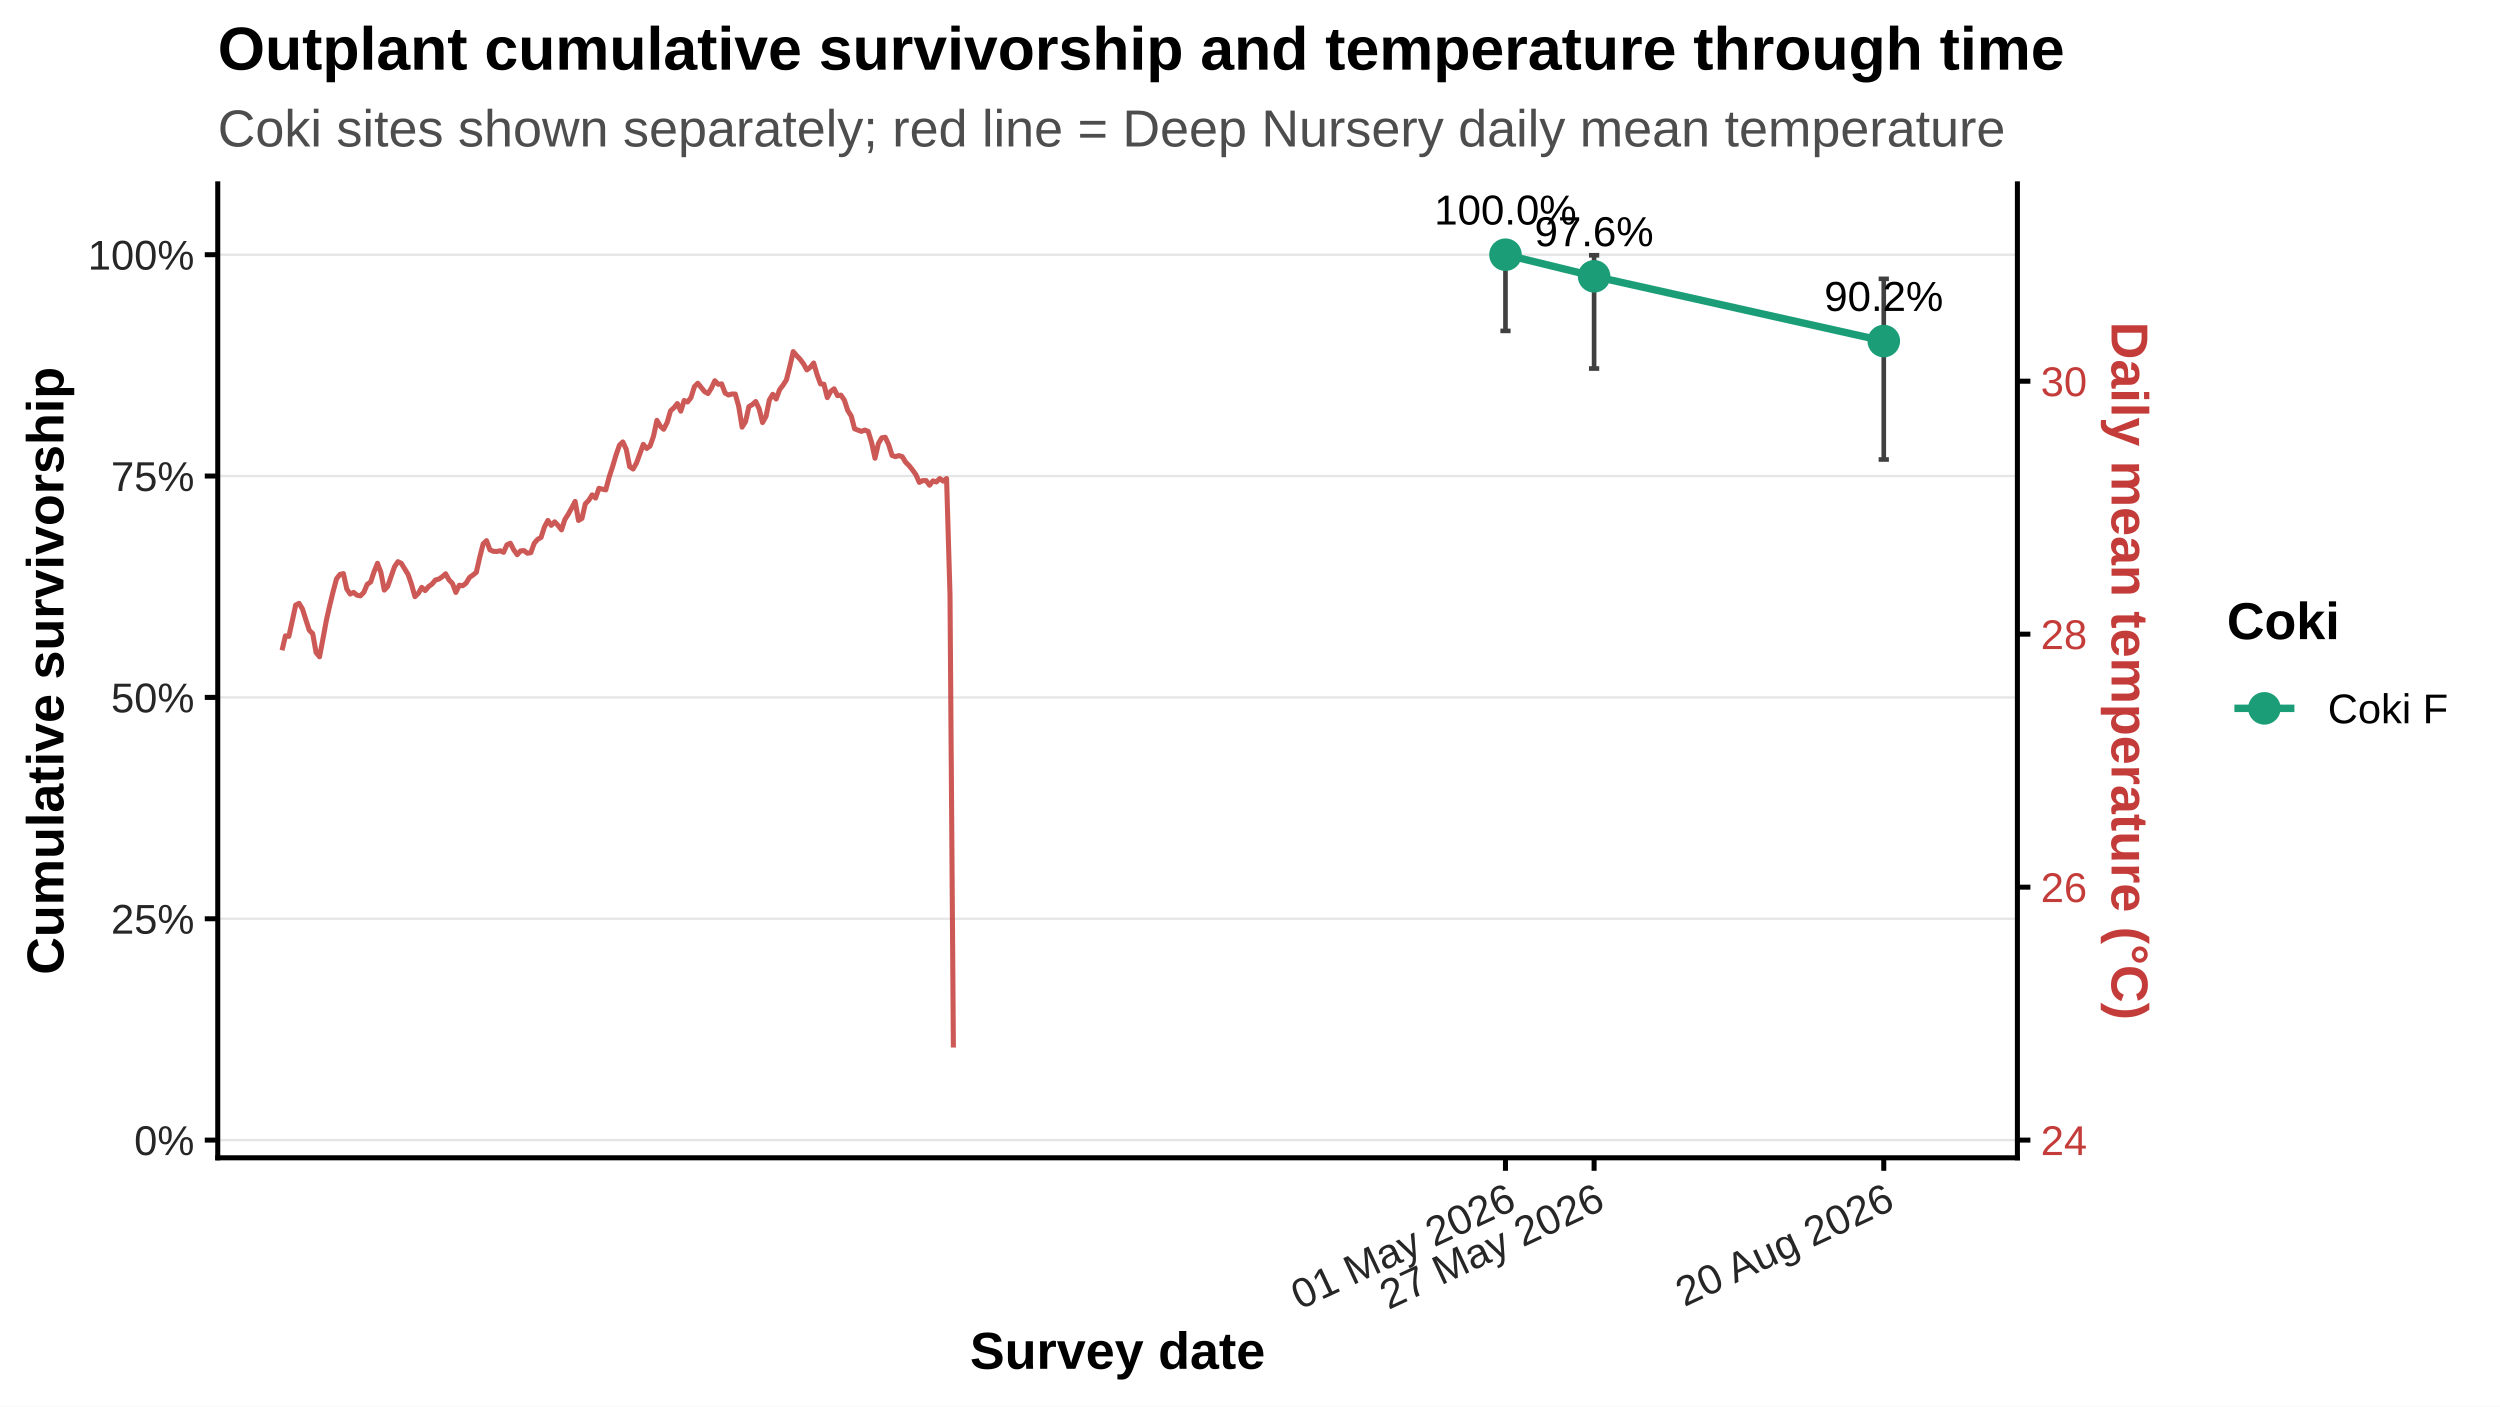
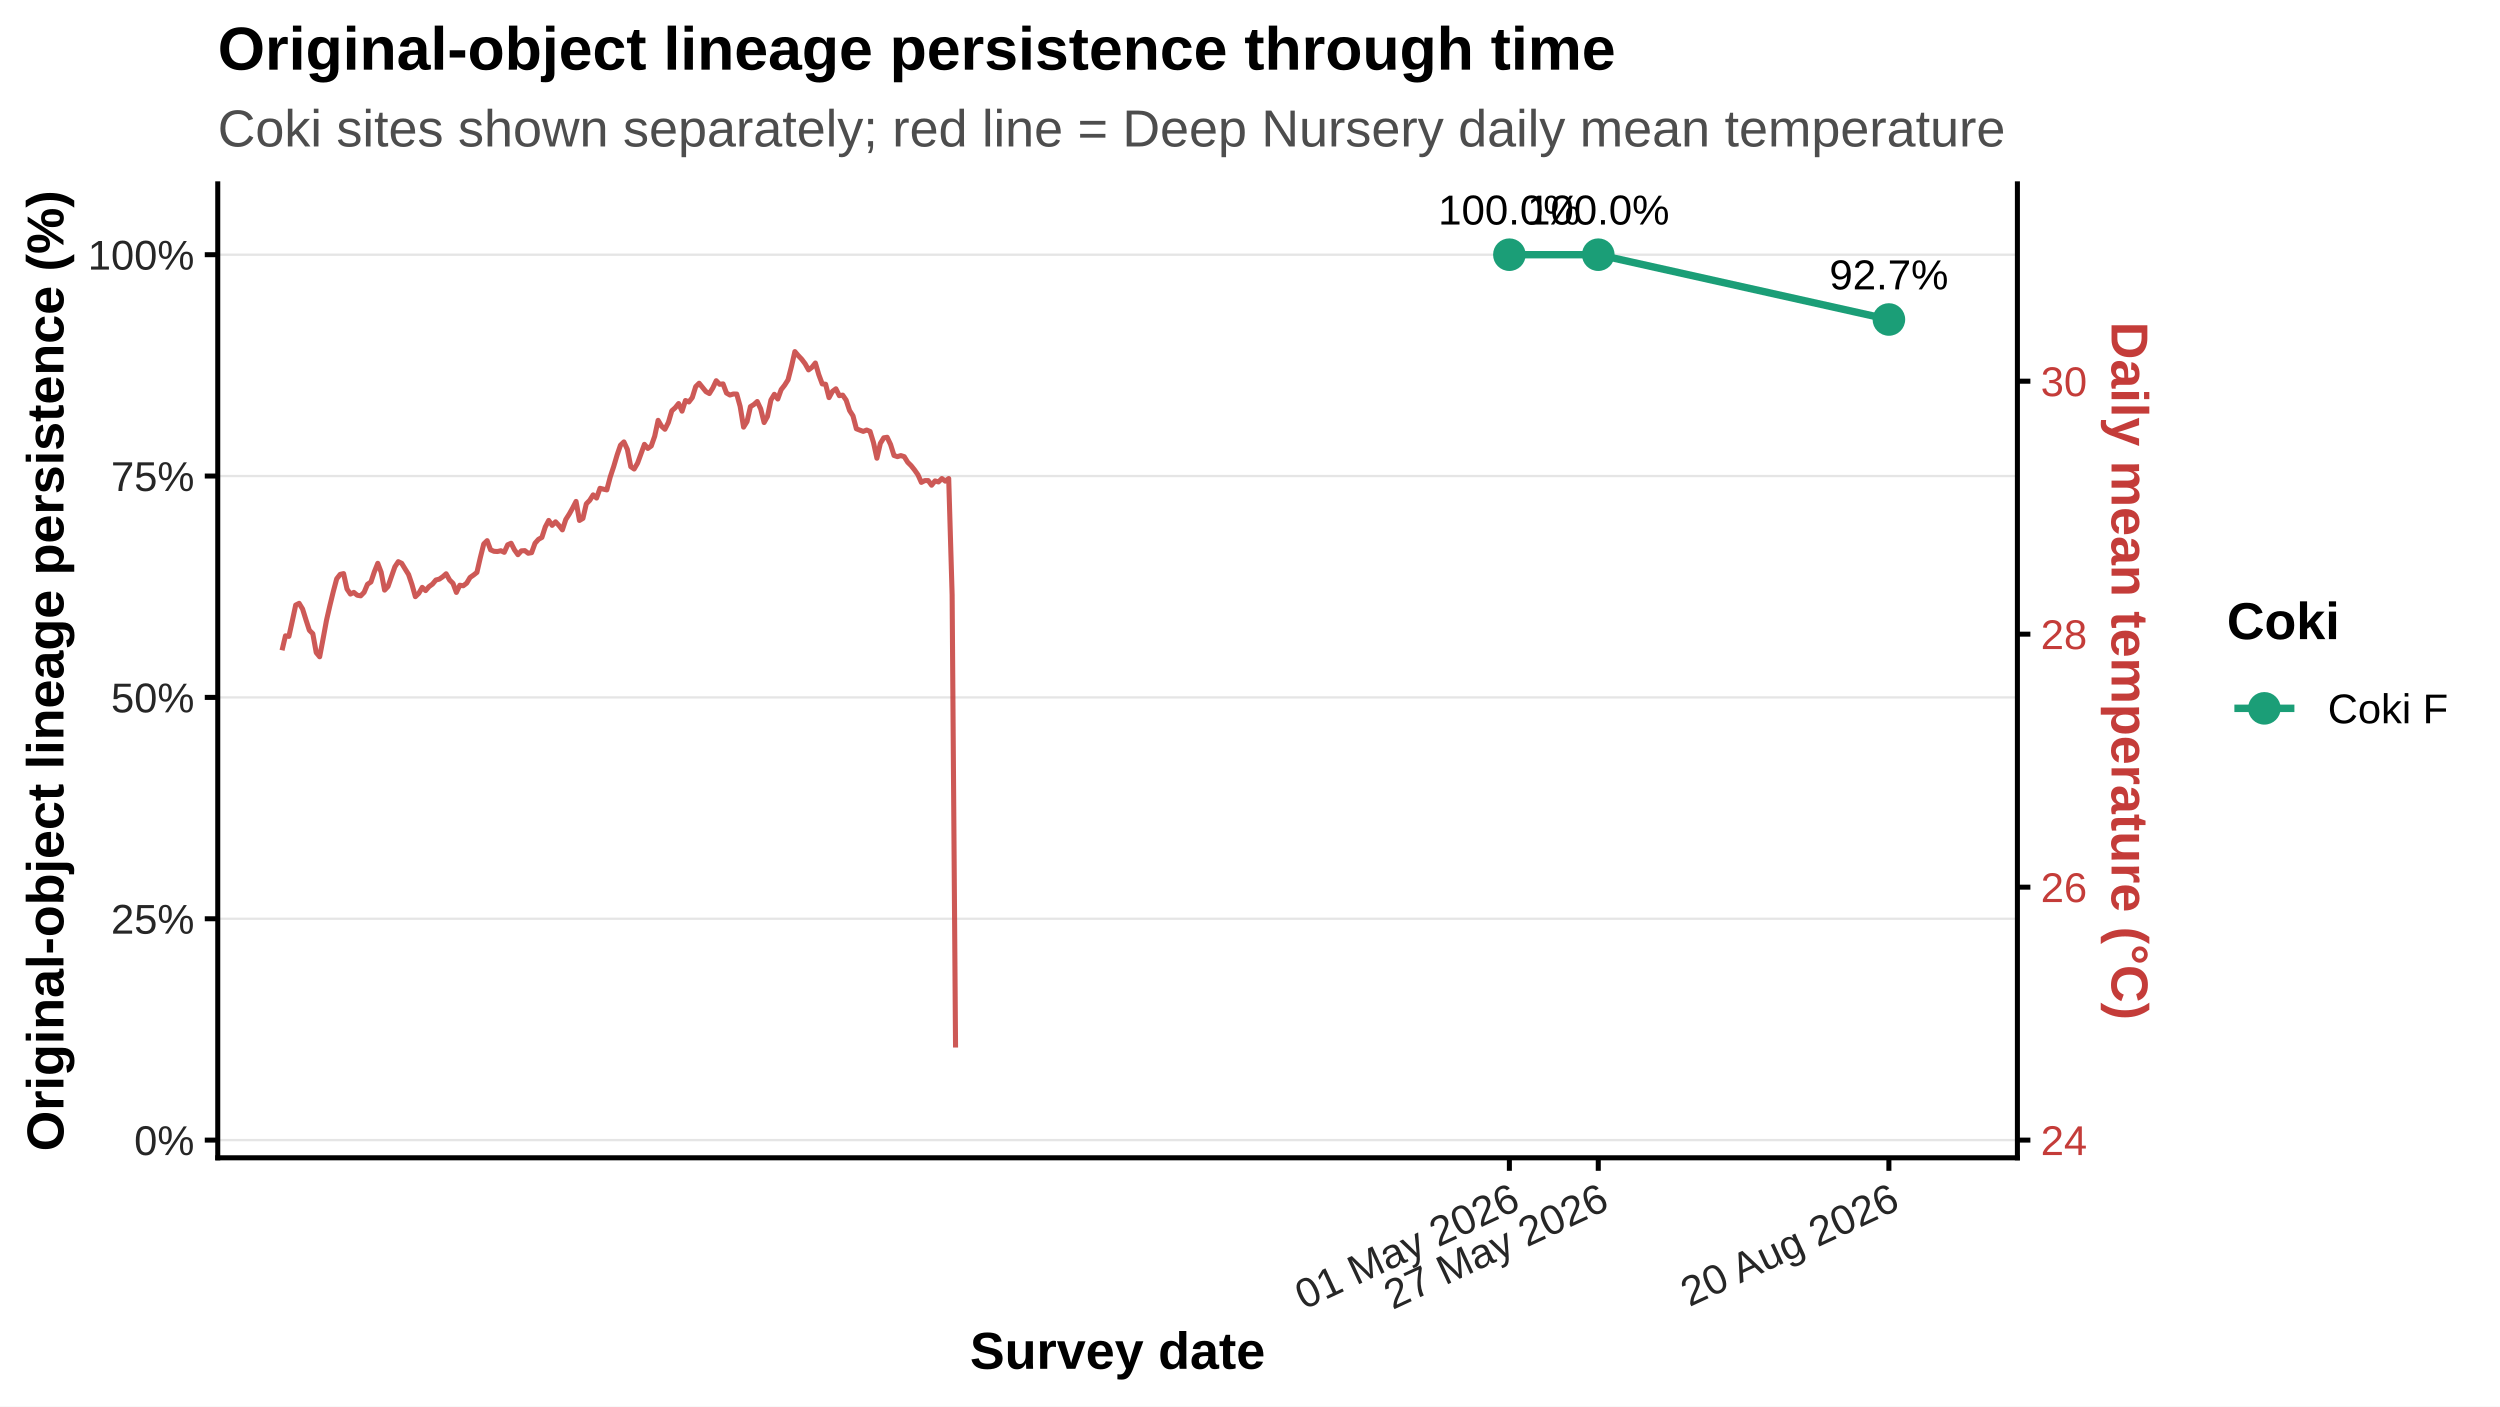
<svg xmlns="http://www.w3.org/2000/svg" class="svglite" width="576.00pt" height="324.00pt" viewBox="0 0 576.00 324.00">
  <defs>
    <style type="text/css">
    .svglite line, .svglite polyline, .svglite polygon, .svglite path, .svglite rect, .svglite circle {
      fill: none;
      stroke: #000000;
      stroke-linecap: round;
      stroke-linejoin: round;
      stroke-miterlimit: 10.00;
    }
    .svglite text {
      white-space: pre;
    }
  </style>
  </defs>
  <rect width="100%" height="100%" style="stroke: none; fill: #FFFFFF;" />
  <defs>
    <clipPath id="cpMC4wMHw1NzYuMDB8MC4wMHwzMjQuMDA=">
      <rect x="0.00" y="0.00" width="576.00" height="324.00" />
    </clipPath>
  </defs>
  <g clip-path="url(#cpMC4wMHw1NzYuMDB8MC4wMHwzMjQuMDA=)">
    <rect x="-0" y="0.00" width="576.00" height="324.00" style="stroke-width: 1.16; stroke: #FFFFFF; fill: #FFFFFF;" />
  </g>
  <defs>
    <clipPath id="cpNTAuMTd8NDY0LjgxfDQyLjM2fDI2Ni43Ng==">
      <rect x="50.17" y="42.36" width="414.64" height="224.40" />
    </clipPath>
  </defs>
  <g clip-path="url(#cpNTAuMTd8NDY0LjgxfDQyLjM2fDI2Ni43Ng==)">
    <rect x="50.17" y="42.36" width="414.64" height="224.40" style="stroke-width: 1.16; stroke: none; fill: #FFFFFF;" />
    <polyline points="50.17,262.68 464.81,262.68 " style="stroke-width: 0.53; stroke: #E5E5E5; stroke-linecap: butt;" />
    <polyline points="50.17,211.68 464.81,211.68 " style="stroke-width: 0.53; stroke: #E5E5E5; stroke-linecap: butt;" />
    <polyline points="50.17,160.68 464.81,160.68 " style="stroke-width: 0.53; stroke: #E5E5E5; stroke-linecap: butt;" />
    <polyline points="50.17,109.68 464.81,109.68 " style="stroke-width: 0.53; stroke: #E5E5E5; stroke-linecap: butt;" />
    <polyline points="50.17,58.68 464.81,58.68 " style="stroke-width: 0.53; stroke: #E5E5E5; stroke-linecap: butt;" />
-     <polyline points="64.98,149.83 65.77,146.50 66.55,146.62 67.34,143.05 68.12,139.41 68.91,139.01 69.69,140.31 70.48,142.83 71.26,145.22 72.05,146.00 72.83,150.36 73.62,151.32 74.40,147.23 75.19,142.95 75.97,139.50 76.76,136.26 77.54,133.35 78.33,132.34 79.12,132.16 79.90,135.71 80.69,136.87 81.47,136.49 82.26,137.14 83.04,137.28 83.83,136.47 84.61,134.62 85.40,134.09 86.18,131.75 86.97,129.79 87.75,131.85 88.54,135.96 89.32,135.12 90.11,132.83 90.89,130.59 91.68,129.41 92.46,129.79 93.25,131.09 94.03,132.36 94.82,134.65 95.60,137.47 96.39,136.70 97.17,135.33 97.96,136.07 98.74,135.15 99.53,134.58 100.32,133.63 101.10,133.43 101.89,132.89 102.67,132.20 103.46,133.62 104.24,134.41 105.03,136.49 105.81,134.84 106.60,134.96 107.38,134.36 108.17,133.05 108.95,132.50 109.74,131.88 110.52,128.46 111.31,125.32 112.09,124.57 112.88,126.68 113.66,127.02 114.45,127.07 115.23,126.89 116.02,127.25 116.80,125.52 117.59,125.17 118.37,126.69 119.16,127.80 119.94,126.92 120.73,126.86 121.52,127.47 122.30,127.33 123.09,125.16 123.87,124.27 124.66,123.82 125.44,121.41 126.23,119.91 127.01,121.04 127.80,120.23 128.58,121.07 129.37,122.08 130.15,119.69 130.94,118.45 131.72,117.04 132.51,115.53 133.29,119.91 134.08,119.44 134.86,116.07 135.65,115.28 136.43,114.02 137.22,114.75 138.00,112.51 138.79,112.70 139.57,112.87 140.36,109.88 141.14,107.51 141.93,104.84 142.72,102.57 143.50,101.82 144.29,103.54 145.07,107.51 145.86,108.06 146.64,106.70 147.43,104.54 148.21,102.38 149.00,103.32 149.78,102.75 150.57,100.51 151.35,96.85 152.14,98.20 152.92,98.90 153.71,97.34 154.49,94.65 155.28,93.95 156.06,92.98 156.85,94.73 157.63,92.28 158.42,92.61 159.20,91.60 159.99,89.08 160.77,88.30 161.56,89.27 162.34,90.24 163.13,90.67 163.92,89.39 164.70,87.72 165.49,88.54 166.27,88.45 167.06,90.55 167.84,91.01 168.63,90.78 169.41,90.79 170.20,93.64 170.98,98.41 171.77,97.14 172.55,93.69 173.34,93.21 174.12,92.51 174.91,94.20 175.69,97.35 176.48,95.95 177.26,92.16 178.05,90.85 178.83,91.93 179.62,89.77 180.40,88.76 181.19,87.52 181.97,84.44 182.76,81.01 183.54,81.93 184.33,82.76 185.12,83.81 185.90,85.22 186.69,84.62 187.47,83.64 188.26,86.32 189.04,88.45 189.83,88.53 190.61,91.61 191.40,90.17 192.18,89.58 192.97,91.16 193.75,91.04 194.54,92.19 195.32,94.58 196.11,95.82 196.89,98.79 197.68,99.10 198.46,99.39 199.25,99.08 200.03,99.40 200.82,101.96 201.60,105.57 202.39,102.16 203.17,100.87 203.96,100.75 204.74,102.42 205.53,104.94 206.31,105.21 207.10,104.97 207.89,105.22 208.67,106.50 209.46,107.28 210.24,108.26 211.03,109.38 211.81,111.14 212.60,110.73 213.38,110.73 214.17,111.79 214.95,110.80 215.74,111.04 216.52,110.26 217.31,110.85 218.09,110.26 218.88,137.07 219.66,241.35 " style="stroke-width: 1.17; stroke: #C43C39; stroke-opacity: 0.85; stroke-linecap: butt;" />
-     <polyline points="345.69,58.68 348.04,58.68 " style="stroke-width: 1.07; stroke: #404040; stroke-linecap: butt;" />
-     <polyline points="346.86,58.68 346.86,76.24 " style="stroke-width: 1.07; stroke: #404040; stroke-linecap: butt;" />
-     <polyline points="345.69,76.24 348.04,76.24 " style="stroke-width: 1.07; stroke: #404040; stroke-linecap: butt;" />
-     <polyline points="366.10,58.81 368.46,58.81 " style="stroke-width: 1.07; stroke: #404040; stroke-linecap: butt;" />
-     <polyline points="367.28,58.81 367.28,84.91 " style="stroke-width: 1.07; stroke: #404040; stroke-linecap: butt;" />
-     <polyline points="366.10,84.91 368.46,84.91 " style="stroke-width: 1.07; stroke: #404040; stroke-linecap: butt;" />
-     <polyline points="432.84,64.24 435.20,64.24 " style="stroke-width: 1.07; stroke: #404040; stroke-linecap: butt;" />
-     <polyline points="434.02,64.24 434.02,105.87 " style="stroke-width: 1.07; stroke: #404040; stroke-linecap: butt;" />
-     <polyline points="432.84,105.87 435.20,105.87 " style="stroke-width: 1.07; stroke: #404040; stroke-linecap: butt;" />
-     <polyline points="346.86,58.68 367.28,63.66 434.02,78.58 " style="stroke-width: 1.71; stroke: #1B9E77; stroke-linecap: butt;" />
-     <circle cx="346.86" cy="58.68" r="3.37" style="stroke-width: 0.77; stroke: #1B9E77; fill: #1B9E77;" />
-     <circle cx="367.28" cy="63.66" r="3.37" style="stroke-width: 0.77; stroke: #1B9E77; fill: #1B9E77;" />
-     <circle cx="434.02" cy="78.58" r="3.37" style="stroke-width: 0.77; stroke: #1B9E77; fill: #1B9E77;" />
-     <text x="346.86" y="51.74" text-anchor="middle" style="font-size: 9.67px; font-family: &quot;Arial&quot;;" textLength="32.80px" lengthAdjust="spacingAndGlyphs">100.0%</text>
-     <text x="367.28" y="56.72" text-anchor="middle" style="font-size: 9.67px; font-family: &quot;Arial&quot;;" textLength="27.42px" lengthAdjust="spacingAndGlyphs">97.6%</text>
-     <text x="434.02" y="71.64" text-anchor="middle" style="font-size: 9.67px; font-family: &quot;Arial&quot;;" textLength="27.42px" lengthAdjust="spacingAndGlyphs">90.2%</text>
+     <polyline points="64.98,149.83 65.77,146.50 66.56,146.62 67.35,143.05 68.13,139.41 68.92,139.01 69.71,140.31 70.50,142.83 71.28,145.22 72.07,146.00 72.86,150.36 73.65,151.32 74.43,147.23 75.22,142.95 76.01,139.50 76.80,136.26 77.58,133.35 78.37,132.34 79.16,132.16 79.95,135.71 80.74,136.87 81.52,136.49 82.31,137.14 83.10,137.28 83.89,136.47 84.67,134.62 85.46,134.09 86.25,131.75 87.04,129.79 87.82,131.85 88.61,135.96 89.40,135.12 90.19,132.83 90.98,130.59 91.76,129.41 92.55,129.79 93.34,131.09 94.13,132.36 94.91,134.65 95.70,137.47 96.49,136.70 97.28,135.33 98.06,136.07 98.85,135.15 99.64,134.58 100.43,133.63 101.22,133.43 102.00,132.89 102.79,132.20 103.58,133.62 104.37,134.41 105.15,136.49 105.94,134.84 106.73,134.96 107.52,134.36 108.30,133.05 109.09,132.50 109.88,131.88 110.67,128.46 111.46,125.32 112.24,124.57 113.03,126.68 113.82,127.02 114.61,127.07 115.39,126.89 116.18,127.25 116.97,125.52 117.76,125.17 118.54,126.69 119.33,127.80 120.12,126.92 120.91,126.86 121.70,127.47 122.48,127.33 123.27,125.16 124.06,124.27 124.85,123.82 125.63,121.41 126.42,119.91 127.21,121.04 128.00,120.23 128.78,121.07 129.57,122.08 130.36,119.69 131.15,118.45 131.94,117.04 132.72,115.53 133.51,119.91 134.30,119.44 135.09,116.07 135.87,115.28 136.66,114.02 137.45,114.75 138.24,112.51 139.02,112.70 139.81,112.87 140.60,109.88 141.39,107.51 142.18,104.84 142.96,102.57 143.75,101.82 144.54,103.54 145.33,107.51 146.11,108.06 146.90,106.70 147.69,104.54 148.48,102.38 149.26,103.32 150.05,102.75 150.84,100.51 151.63,96.85 152.42,98.20 153.20,98.90 153.99,97.34 154.78,94.65 155.57,93.95 156.35,92.98 157.14,94.73 157.93,92.28 158.72,92.61 159.50,91.60 160.29,89.08 161.08,88.30 161.87,89.27 162.66,90.24 163.44,90.67 164.23,89.39 165.02,87.72 165.81,88.54 166.59,88.45 167.38,90.55 168.17,91.01 168.96,90.78 169.74,90.79 170.53,93.64 171.32,98.41 172.11,97.14 172.90,93.69 173.68,93.21 174.47,92.51 175.26,94.20 176.05,97.35 176.83,95.95 177.62,92.16 178.41,90.85 179.20,91.93 179.98,89.77 180.77,88.76 181.56,87.52 182.35,84.44 183.14,81.01 183.92,81.93 184.71,82.76 185.50,83.81 186.29,85.22 187.07,84.62 187.86,83.64 188.65,86.32 189.44,88.45 190.22,88.53 191.01,91.61 191.80,90.17 192.59,89.58 193.38,91.16 194.16,91.04 194.95,92.19 195.74,94.58 196.53,95.82 197.31,98.79 198.10,99.10 198.89,99.39 199.68,99.08 200.46,99.40 201.25,101.96 202.04,105.57 202.83,102.16 203.62,100.87 204.40,100.75 205.19,102.42 205.98,104.94 206.77,105.21 207.55,104.97 208.34,105.22 209.13,106.50 209.92,107.28 210.70,108.26 211.49,109.38 212.28,111.14 213.07,110.73 213.86,110.73 214.64,111.79 215.43,110.80 216.22,111.04 217.01,110.26 217.79,110.85 218.58,110.26 219.37,137.07 220.16,241.35 " style="stroke-width: 1.17; stroke: #C43C39; stroke-opacity: 0.85; stroke-linecap: butt;" />
+     <polyline points="347.76,58.68 368.24,58.68 435.20,73.61 " style="stroke-width: 1.71; stroke: #1B9E77; stroke-linecap: butt;" />
+     <circle cx="347.76" cy="58.68" r="3.37" style="stroke-width: 0.77; stroke: #1B9E77; fill: #1B9E77;" />
+     <circle cx="368.24" cy="58.68" r="3.37" style="stroke-width: 0.77; stroke: #1B9E77; fill: #1B9E77;" />
+     <circle cx="435.20" cy="73.61" r="3.37" style="stroke-width: 0.77; stroke: #1B9E77; fill: #1B9E77;" />
+     <text x="347.76" y="51.74" text-anchor="middle" style="font-size: 9.67px; font-family: &quot;Arial&quot;;" textLength="32.80px" lengthAdjust="spacingAndGlyphs">100.0%</text>
+     <text x="368.24" y="51.74" text-anchor="middle" style="font-size: 9.67px; font-family: &quot;Arial&quot;;" textLength="32.80px" lengthAdjust="spacingAndGlyphs">100.0%</text>
+     <text x="435.20" y="66.67" text-anchor="middle" style="font-size: 9.67px; font-family: &quot;Arial&quot;;" textLength="27.42px" lengthAdjust="spacingAndGlyphs">92.7%</text>
  </g>
  <g clip-path="url(#cpMC4wMHw1NzYuMDB8MC4wMHwzMjQuMDA=)">
    <polyline points="50.17,266.76 50.17,42.36 " style="stroke-width: 1.16; stroke-linecap: square;" />
    <text x="44.79" y="266.12" text-anchor="end" style="font-size: 9.60px;fill: #262626; font-family: &quot;Arial&quot;;" textLength="13.87px" lengthAdjust="spacingAndGlyphs">0%</text>
    <text x="44.79" y="215.12" text-anchor="end" style="font-size: 9.60px;fill: #262626; font-family: &quot;Arial&quot;;" textLength="19.20px" lengthAdjust="spacingAndGlyphs">25%</text>
    <text x="44.79" y="164.12" text-anchor="end" style="font-size: 9.60px;fill: #262626; font-family: &quot;Arial&quot;;" textLength="19.20px" lengthAdjust="spacingAndGlyphs">50%</text>
    <text x="44.79" y="113.12" text-anchor="end" style="font-size: 9.60px;fill: #262626; font-family: &quot;Arial&quot;;" textLength="19.20px" lengthAdjust="spacingAndGlyphs">75%</text>
    <text x="44.79" y="62.12" text-anchor="end" style="font-size: 9.60px;fill: #262626; font-family: &quot;Arial&quot;;" textLength="24.54px" lengthAdjust="spacingAndGlyphs">100%</text>
    <polyline points="47.18,262.68 50.17,262.68 " style="stroke-width: 1.16; stroke-linecap: butt;" />
    <polyline points="47.18,211.68 50.17,211.68 " style="stroke-width: 1.16; stroke-linecap: butt;" />
    <polyline points="47.18,160.68 50.17,160.68 " style="stroke-width: 1.16; stroke-linecap: butt;" />
    <polyline points="47.18,109.68 50.17,109.68 " style="stroke-width: 1.16; stroke-linecap: butt;" />
    <polyline points="47.18,58.68 50.17,58.68 " style="stroke-width: 1.16; stroke-linecap: butt;" />
    <polyline points="464.81,266.76 464.81,42.36 " style="stroke-width: 1.16; stroke-linecap: square;" />
    <polyline points="467.80,262.68 464.81,262.68 " style="stroke-width: 1.16; stroke-linecap: butt;" />
    <polyline points="467.80,204.40 464.81,204.40 " style="stroke-width: 1.16; stroke-linecap: butt;" />
    <polyline points="467.80,146.11 464.81,146.11 " style="stroke-width: 1.16; stroke-linecap: butt;" />
    <polyline points="467.80,87.83 464.81,87.83 " style="stroke-width: 1.16; stroke-linecap: butt;" />
    <text x="470.19" y="266.12" style="font-size: 9.60px;fill: #C43C39; font-family: &quot;Arial&quot;;" textLength="10.67px" lengthAdjust="spacingAndGlyphs">24</text>
    <text x="470.19" y="207.84" style="font-size: 9.60px;fill: #C43C39; font-family: &quot;Arial&quot;;" textLength="10.67px" lengthAdjust="spacingAndGlyphs">26</text>
    <text x="470.19" y="149.55" style="font-size: 9.60px;fill: #C43C39; font-family: &quot;Arial&quot;;" textLength="10.67px" lengthAdjust="spacingAndGlyphs">28</text>
    <text x="470.19" y="91.27" style="font-size: 9.60px;fill: #C43C39; font-family: &quot;Arial&quot;;" textLength="10.67px" lengthAdjust="spacingAndGlyphs">30</text>
    <polyline points="50.17,266.76 464.81,266.76 " style="stroke-width: 1.16; stroke-linecap: square;" />
-     <polyline points="346.86,269.75 346.86,266.76 " style="stroke-width: 1.16; stroke-linecap: butt;" />
-     <polyline points="367.28,269.75 367.28,266.76 " style="stroke-width: 1.16; stroke-linecap: butt;" />
-     <polyline points="434.02,269.75 434.02,266.76 " style="stroke-width: 1.16; stroke-linecap: butt;" />
-     <text transform="translate(349.77,278.38) rotate(-25)" text-anchor="end" style="font-size: 9.60px;fill: #262626; font-family: &quot;Arial&quot;;" textLength="55.46px" lengthAdjust="spacingAndGlyphs">01 May 2026</text>
-     <text transform="translate(370.19,278.38) rotate(-25)" text-anchor="end" style="font-size: 9.60px;fill: #262626; font-family: &quot;Arial&quot;;" textLength="55.46px" lengthAdjust="spacingAndGlyphs">27 May 2026</text>
-     <text transform="translate(436.93,278.38) rotate(-25)" text-anchor="end" style="font-size: 9.60px;fill: #262626; font-family: &quot;Arial&quot;;" textLength="54.41px" lengthAdjust="spacingAndGlyphs">20 Aug 2026</text>
+     <polyline points="347.76,269.75 347.76,266.76 " style="stroke-width: 1.16; stroke-linecap: butt;" />
+     <polyline points="368.24,269.75 368.24,266.76 " style="stroke-width: 1.16; stroke-linecap: butt;" />
+     <polyline points="435.20,269.75 435.20,266.76 " style="stroke-width: 1.16; stroke-linecap: butt;" />
+     <text transform="translate(350.67,278.38) rotate(-25)" text-anchor="end" style="font-size: 9.60px;fill: #262626; font-family: &quot;Arial&quot;;" textLength="55.46px" lengthAdjust="spacingAndGlyphs">01 May 2026</text>
+     <text transform="translate(371.15,278.38) rotate(-25)" text-anchor="end" style="font-size: 9.60px;fill: #262626; font-family: &quot;Arial&quot;;" textLength="55.46px" lengthAdjust="spacingAndGlyphs">27 May 2026</text>
+     <text transform="translate(438.10,278.38) rotate(-25)" text-anchor="end" style="font-size: 9.60px;fill: #262626; font-family: &quot;Arial&quot;;" textLength="54.41px" lengthAdjust="spacingAndGlyphs">20 Aug 2026</text>
    <text x="257.49" y="315.37" text-anchor="middle" style="font-size: 12.00px; font-weight: bold; font-family: &quot;Arial&quot;;" textLength="68.04px" lengthAdjust="spacingAndGlyphs">Survey date</text>
-     <text transform="translate(14.62,154.56) rotate(-90)" text-anchor="middle" style="font-size: 12.00px; font-weight: bold; font-family: &quot;Arial&quot;;" textLength="140.05px" lengthAdjust="spacingAndGlyphs">Cumulative survivorship</text>
+     <text transform="translate(14.62,154.56) rotate(-90)" text-anchor="middle" style="font-size: 12.00px; font-weight: bold; font-family: &quot;Arial&quot;;" textLength="221.40px" lengthAdjust="spacingAndGlyphs">Original-object lineage persistence (%)</text>
    <text transform="translate(486.50,154.56) rotate(90)" text-anchor="middle" style="font-size: 12.00px; font-weight: bold;fill: #C43C39; font-family: &quot;Arial&quot;;" textLength="160.86px" lengthAdjust="spacingAndGlyphs">Daily mean temperature (°C)</text>
    <rect x="507.10" y="131.31" width="62.93" height="46.50" style="stroke-width: 1.16; stroke: none; fill: #FFFFFF;" />
    <text x="513.07" y="147.25" style="font-size: 12.00px; font-weight: bold; font-family: &quot;Arial&quot;;" textLength="26.01px" lengthAdjust="spacingAndGlyphs">Coki</text>
    <rect x="513.07" y="154.56" width="17.28" height="17.28" style="stroke-width: 1.16; stroke: none; fill: #FFFFFF;" />
    <line x1="514.80" y1="163.20" x2="528.63" y2="163.20" style="stroke-width: 1.71; stroke: #1B9E77; stroke-linecap: butt;" />
    <circle cx="521.71" cy="163.20" r="3.37" style="stroke-width: 0.77; stroke: #1B9E77; fill: #1B9E77;" />
    <text x="536.33" y="166.64" style="font-size: 9.60px; font-family: &quot;Arial&quot;;" textLength="27.71px" lengthAdjust="spacingAndGlyphs">Coki F</text>
    <text x="50.17" y="33.74" style="font-size: 12.00px;fill: #4D4D4D; font-family: &quot;Arial&quot;;" textLength="411.84px" lengthAdjust="spacingAndGlyphs">Coki sites shown separately; red line = Deep Nursery daily mean temperature</text>
-     <text x="50.17" y="16.05" style="font-size: 14.00px; font-weight: bold; font-family: &quot;Arial&quot;;" textLength="425.33px" lengthAdjust="spacingAndGlyphs">Outplant cumulative survivorship and temperature through time</text>
+     <text x="50.17" y="16.05" style="font-size: 14.00px; font-weight: bold; font-family: &quot;Arial&quot;;" textLength="321.92px" lengthAdjust="spacingAndGlyphs">Original-object lineage persistence through time</text>
  </g>
</svg>
